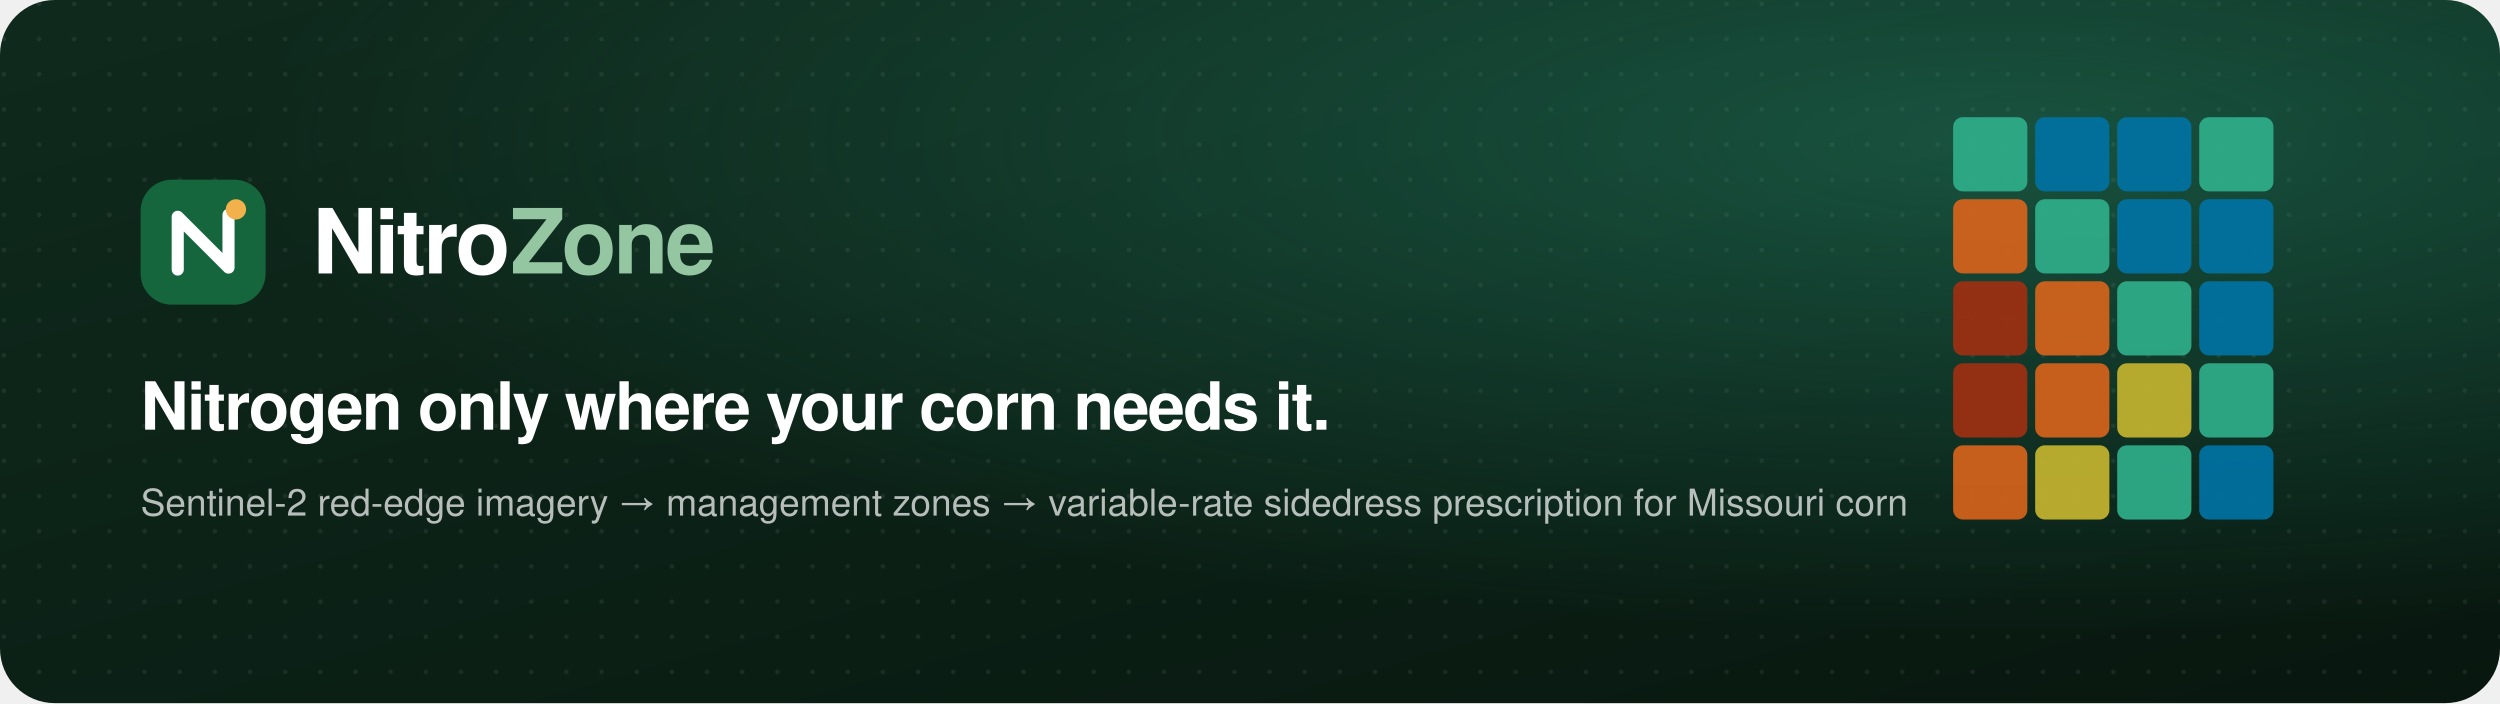
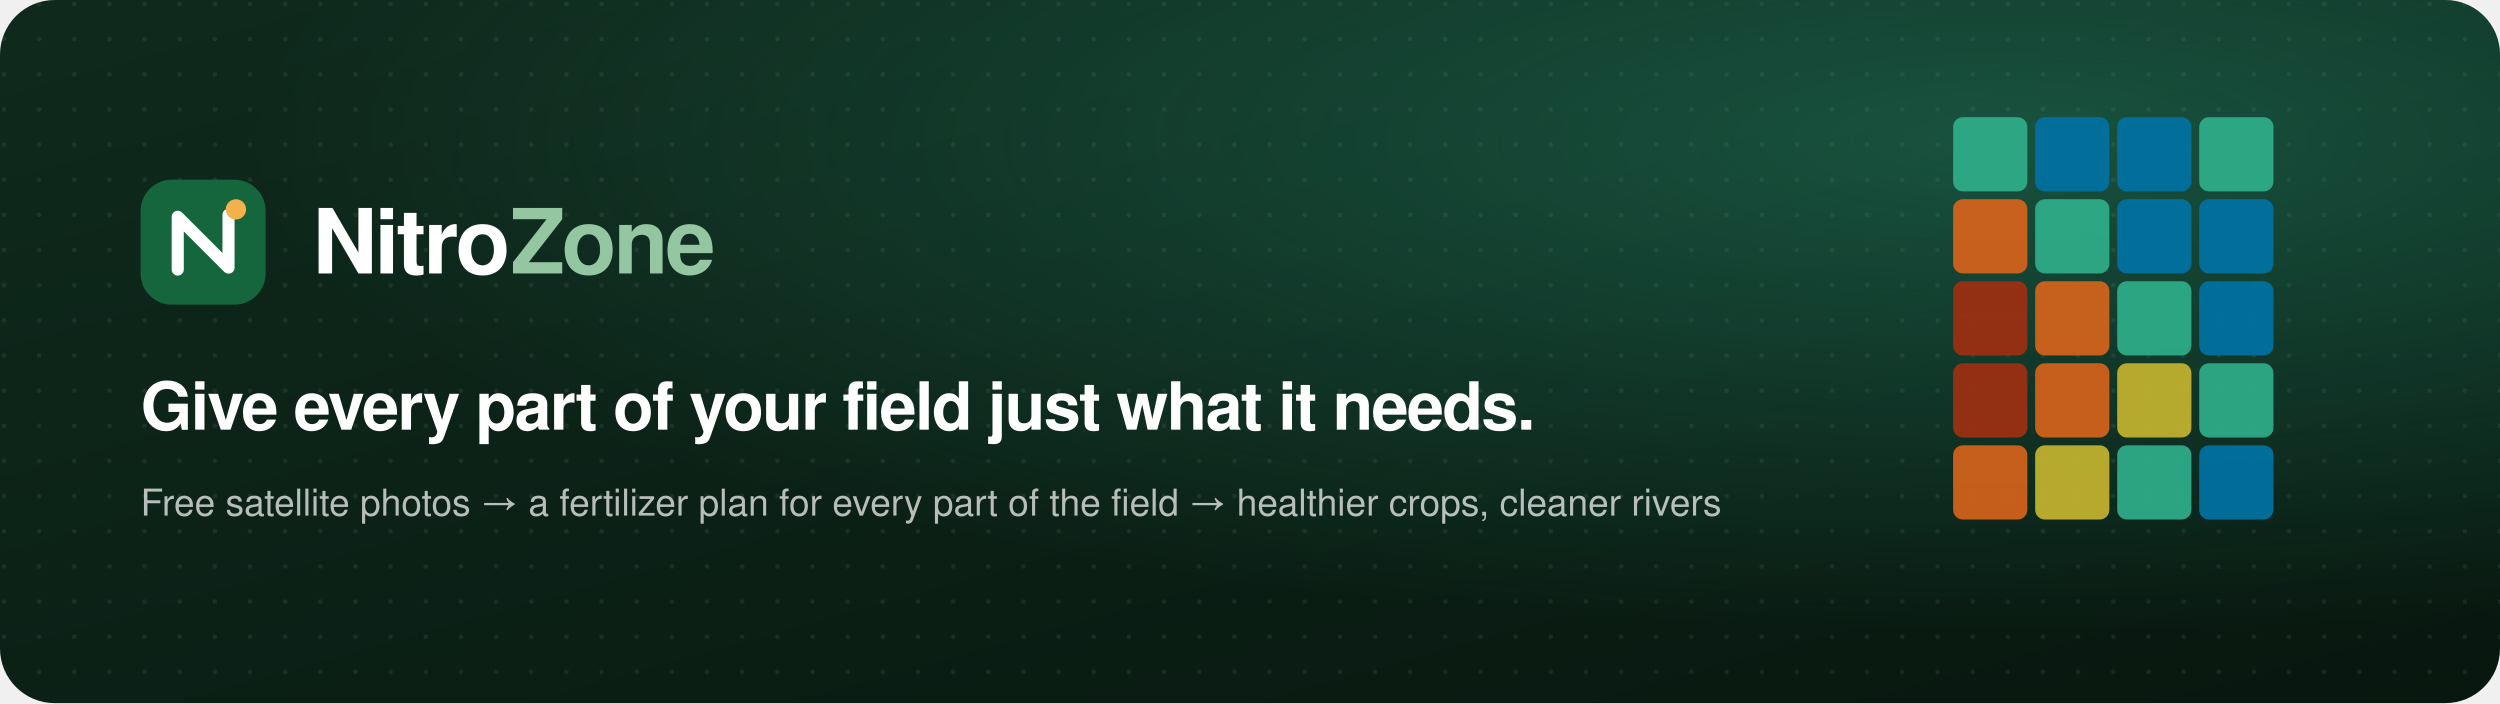
<svg xmlns="http://www.w3.org/2000/svg" viewBox="0 0 1280 360" width="1280" height="360">
  <defs>
    <linearGradient id="bg" x1="0" y1="0" x2="1" y2="1">
      <stop offset="0" stop-color="#0f2a1d" />
      <stop offset="1" stop-color="#08170f" />
    </linearGradient>
    <radialGradient id="glow" cx="0.8" cy="0.2" r="0.7">
      <stop offset="0" stop-color="#2fae8a" stop-opacity="0.35" />
      <stop offset="1" stop-color="#2fae8a" stop-opacity="0" />
    </radialGradient>
    <pattern id="dots" width="18" height="18" patternUnits="userSpaceOnUse">
      <circle cx="2" cy="2" r="1.2" fill="#ffffff" fill-opacity="0.07" />
    </pattern>
  </defs>
  <rect width="1280" height="360" rx="28" fill="url(#bg)" />
  <rect width="1280" height="360" rx="28" fill="url(#dots)" />
  <rect width="1280" height="360" rx="28" fill="url(#glow)" />
  <g transform="translate(72,92)">
    <rect width="64" height="64" rx="16" fill="#15653d" />
    <path d="M19 46V19L45 45V18" fill="none" stroke="#fff" stroke-width="6.2" stroke-linecap="round" stroke-linejoin="round" />
    <circle cx="48.8" cy="15.2" r="5.2" fill="#f2b14a" />
    <text x="88" y="48" font-family="Bricolage Grotesque, Helvetica, Arial, sans-serif" font-size="46" font-weight="800" fill="#ffffff" letter-spacing="-1.5">Nitro<tspan fill="#95c6a2">Zone</tspan>
    </text>
-     <text x="0" y="128" font-family="Helvetica, Arial, sans-serif" font-size="34" font-weight="700" fill="#ffffff" letter-spacing="-0.8">Nitrogen only where your corn needs it.</text>
-     <text x="0" y="172" font-family="Helvetica, Arial, sans-serif" font-size="19" fill="#ffffff" fill-opacity="0.7">Sentinel-2 red-edge imagery → management zones → variable-rate sidedress prescription for Missouri corn</text>
+     <text x="0" y="128" font-family="Helvetica, Arial, sans-serif" font-size="34" font-weight="700" fill="#ffffff" letter-spacing="-0.8">Give every part of your field just what it needs.</text>
+     <text x="0" y="172" font-family="Helvetica, Arial, sans-serif" font-size="19" fill="#ffffff" fill-opacity="0.7">Free satellite photos → a fertilizer plan for every part of the field → healthier crops, cleaner rivers</text>
  </g>
  <g transform="translate(1000,60)">
    <g fill-opacity="0.92">
      <rect x="0" y="0" width="38" height="38" rx="5" fill="#2fae8a" />
      <rect x="42" y="0" width="38" height="38" rx="5" fill="#0072a3" />
      <rect x="84" y="0" width="38" height="38" rx="5" fill="#0072a3" />
      <rect x="126" y="0" width="38" height="38" rx="5" fill="#2fae8a" />
      <rect x="0" y="42" width="38" height="38" rx="5" fill="#d6631c" />
      <rect x="42" y="42" width="38" height="38" rx="5" fill="#2fae8a" />
      <rect x="84" y="42" width="38" height="38" rx="5" fill="#0072a3" />
      <rect x="126" y="42" width="38" height="38" rx="5" fill="#0072a3" />
      <rect x="0" y="84" width="38" height="38" rx="5" fill="#9f2f12" />
      <rect x="42" y="84" width="38" height="38" rx="5" fill="#d6631c" />
      <rect x="84" y="84" width="38" height="38" rx="5" fill="#2fae8a" />
      <rect x="126" y="84" width="38" height="38" rx="5" fill="#0072a3" />
      <rect x="0" y="126" width="38" height="38" rx="5" fill="#9f2f12" />
      <rect x="42" y="126" width="38" height="38" rx="5" fill="#d6631c" />
      <rect x="84" y="126" width="38" height="38" rx="5" fill="#c4b42f" />
      <rect x="126" y="126" width="38" height="38" rx="5" fill="#2fae8a" />
      <rect x="0" y="168" width="38" height="38" rx="5" fill="#d6631c" />
      <rect x="42" y="168" width="38" height="38" rx="5" fill="#c4b42f" />
      <rect x="84" y="168" width="38" height="38" rx="5" fill="#2fae8a" />
      <rect x="126" y="168" width="38" height="38" rx="5" fill="#0072a3" />
    </g>
  </g>
</svg>
